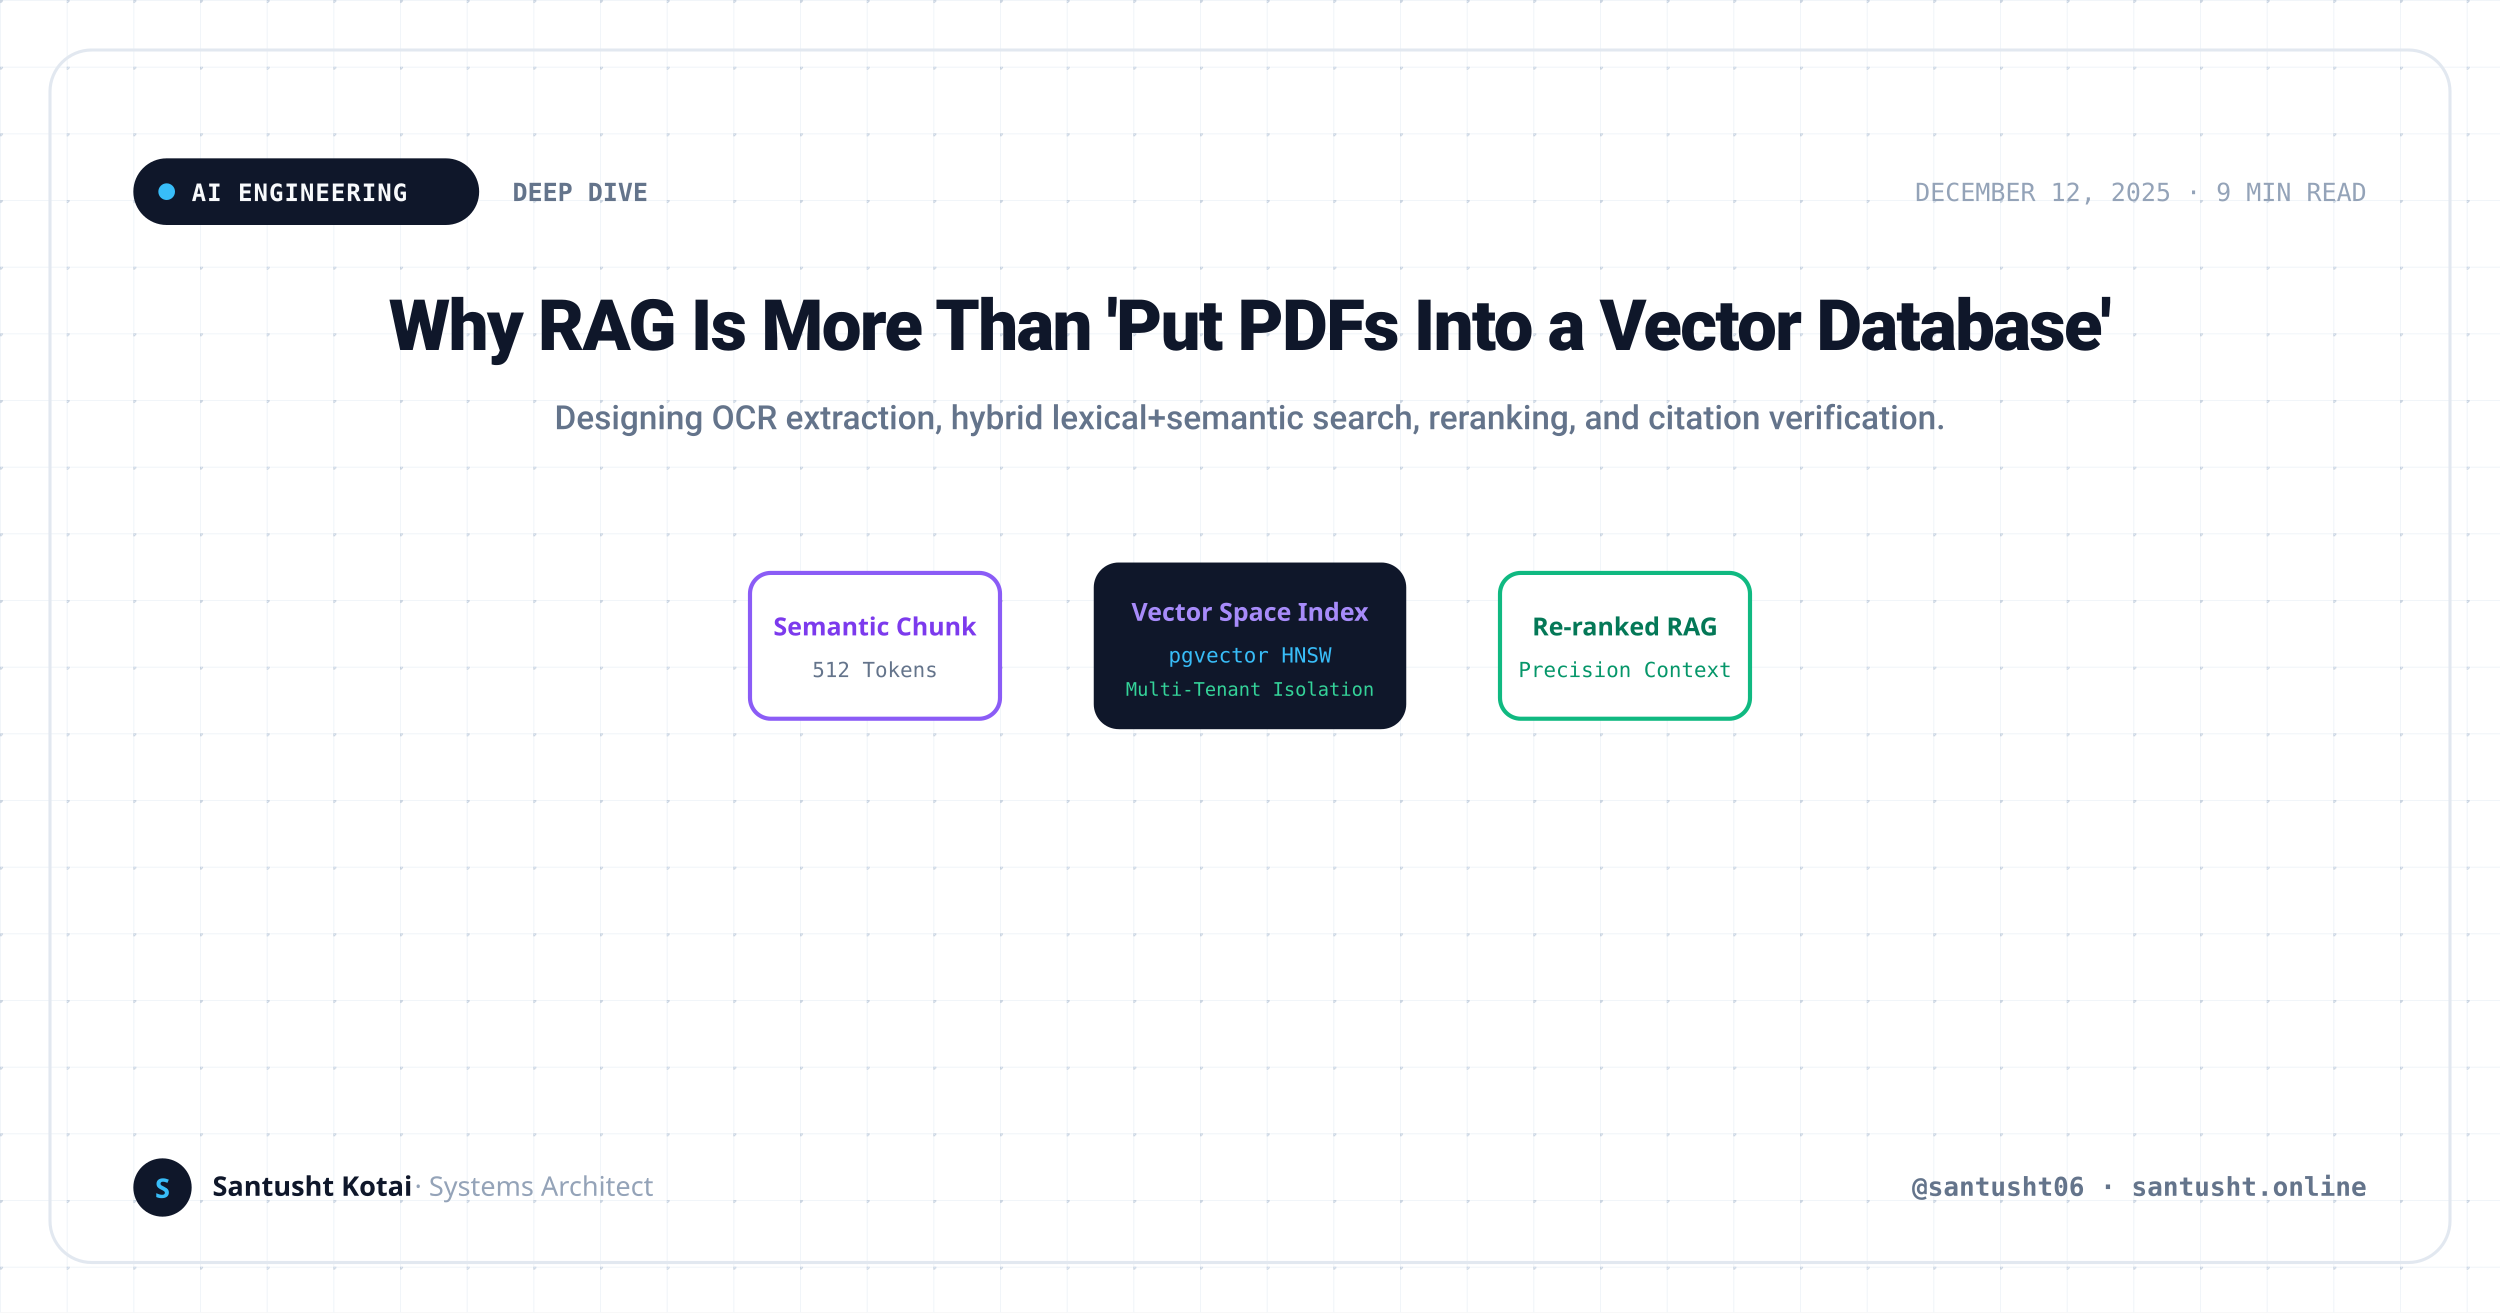
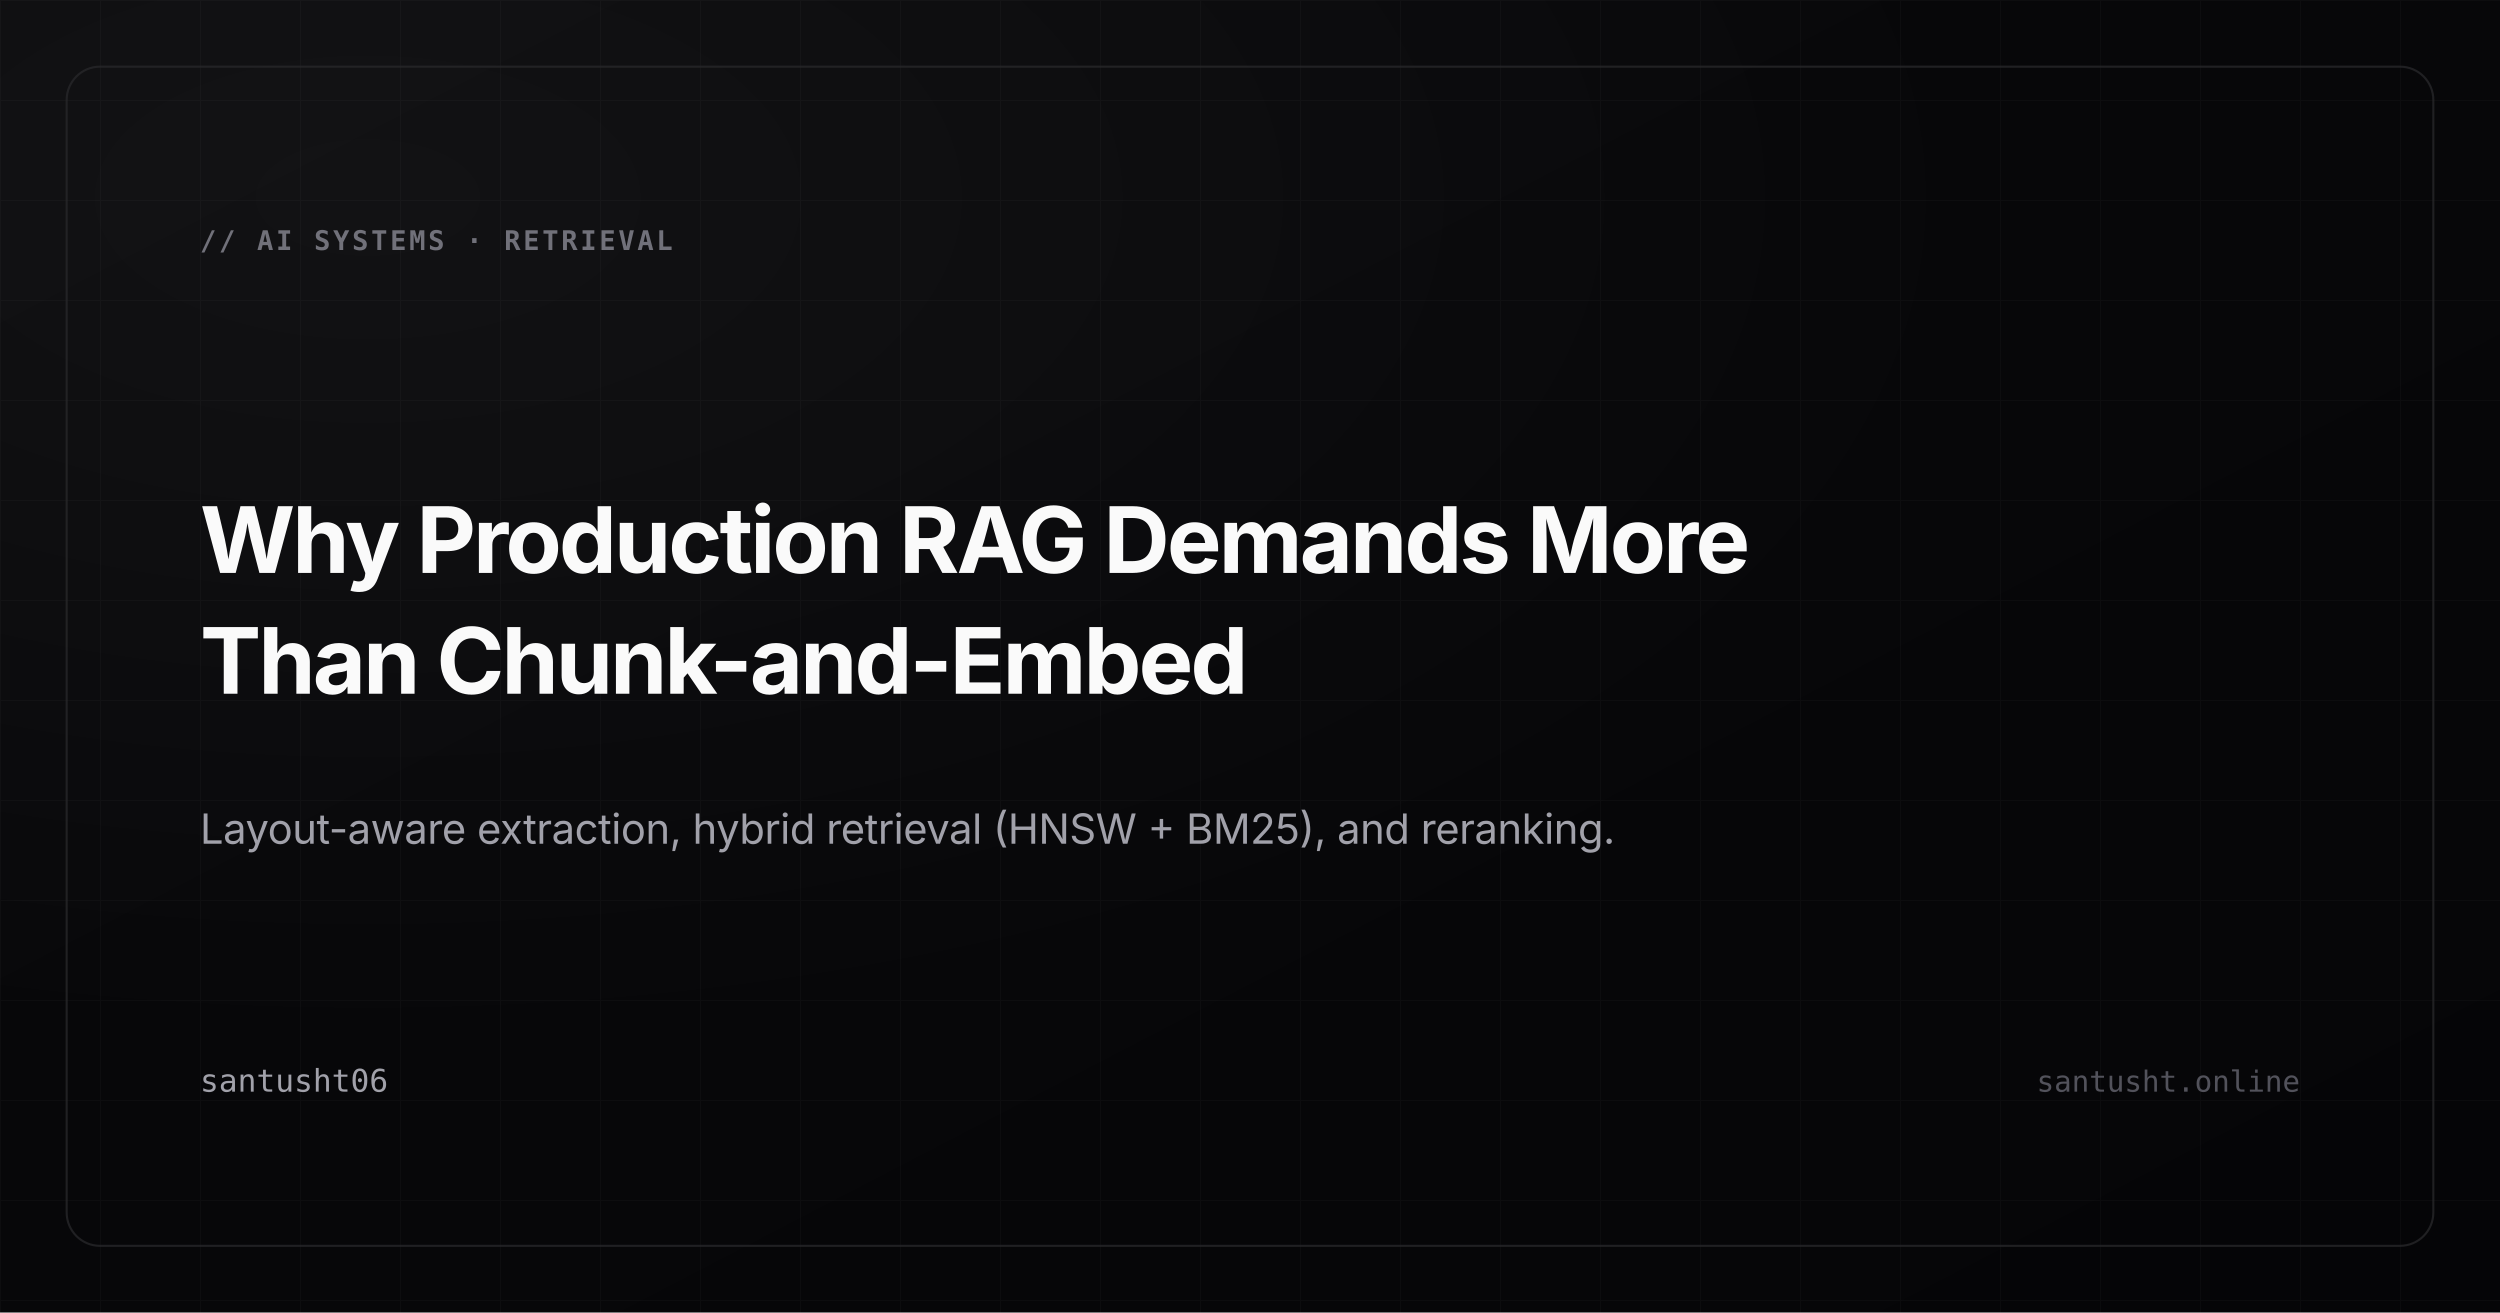
<svg xmlns="http://www.w3.org/2000/svg" viewBox="0 0 1200 630" width="1200" height="630">
  <defs>
-     <pattern id="grid" width="32" height="32" patternUnits="userSpaceOnUse">
-       <path d="M 32 0 L 0 0 0 32" fill="none" stroke="#f1f5f9" stroke-width="1" />
-       <circle cx="0" cy="0" r="1.5" fill="#cbd5e1" />
+     <linearGradient id="bgGradient" x1="0%" y1="0%" x2="100%" y2="100%">
+       <stop offset="0%" stop-color="#09090b" />
+       <stop offset="100%" stop-color="#050507" />
+     </linearGradient>
+     <radialGradient id="topGlow" cx="15%" cy="15%" r="65%">
+       <stop offset="0%" stop-color="#ffffff" stop-opacity="0.04" />
+       <stop offset="100%" stop-color="#ffffff" stop-opacity="0" />
+     </radialGradient>
+     <pattern id="cleanGrid" width="48" height="48" patternUnits="userSpaceOnUse">
+       <path d="M 48 0 L 0 0 0 48" fill="none" stroke="#ffffff" stroke-width="1" stroke-opacity="0.025" />
    </pattern>
-     <marker id="arrow" viewBox="0 0 10 10" refX="6" refY="5" markerWidth="6" markerHeight="6" orient="auto-start-reverse">
-       <path d="M 0 1 L 8 5 L 0 9 z" fill="#94a3b8" />
-     </marker>
-     <marker id="arrowGreen" viewBox="0 0 10 10" refX="6" refY="5" markerWidth="6" markerHeight="6" orient="auto-start-reverse">
-       <path d="M 0 1 L 8 5 L 0 9 z" fill="#10b981" />
-     </marker>
-     <marker id="arrowIndigo" viewBox="0 0 10 10" refX="6" refY="5" markerWidth="6" markerHeight="6" orient="auto-start-reverse">
-       <path d="M 0 1 L 8 5 L 0 9 z" fill="#6366f1" />
-     </marker>
  </defs>
-   <rect width="1200" height="630" fill="#ffffff" />
-   <rect width="1200" height="630" fill="url(#grid)" />
-   <rect x="24" y="24" width="1152" height="582" rx="20" fill="none" stroke="#e2e8f0" stroke-width="1.5" />
-   <g transform="translate(64, 76)">
-     <rect x="0" y="0" width="166" height="32" rx="16" fill="#0f172a" />
-     <circle cx="16" cy="16" r="4" fill="#38bdf8" />
-     <text x="28" y="20.5" font-family="Geist Mono, monospace" font-size="11.5" font-weight="700" fill="#f8fafc" letter-spacing="0.5">AI ENGINEERING</text>
-     <text x="182" y="20.5" font-family="Geist Mono, monospace" font-size="12" font-weight="600" fill="#64748b">DEEP DIVE</text>
-     <text x="1072" y="20.5" text-anchor="end" font-family="Geist Mono, monospace" font-size="12" font-weight="500" fill="#94a3b8">DECEMBER 12, 2025 · 9 MIN READ</text>
+   <rect width="1200" height="630" fill="url(#bgGradient)" />
+   <rect width="1200" height="630" fill="url(#topGlow)" />
+   <rect width="1200" height="630" fill="url(#cleanGrid)" />
+   <rect x="32" y="32" width="1136" height="566" rx="16" fill="none" stroke="#27272a" stroke-width="1" stroke-opacity="0.8" />
+   <g transform="translate(96, 120)">
+     <text font-family="'Geist Mono', 'SF Mono', 'Fira Code', monospace" font-size="13" font-weight="600" fill="#71717a" letter-spacing="0.1em">// AI SYSTEMS · RETRIEVAL</text>
  </g>
-   <g transform="translate(600, 168)">
-     <text x="0" y="0" text-anchor="middle" font-family="-apple-system, BlinkMacSystemFont, 'Segoe UI', Roboto, sans-serif" font-size="34" font-weight="800" fill="#0f172a" letter-spacing="-0.8">
-       Why RAG Is More Than 'Put PDFs Into a Vector Database'
-     </text>
-     <text x="0" y="38" text-anchor="middle" font-family="-apple-system, BlinkMacSystemFont, 'Segoe UI', Roboto, sans-serif" font-size="16" font-weight="500" fill="#64748b">
-       Designing OCR extraction, hybrid lexical+semantic search, reranking, and citation verification.
-     </text>
+   <g>
+     <text x="96" y="275" font-family="-apple-system, BlinkMacSystemFont, 'Inter', 'Segoe UI', Roboto, sans-serif" font-size="44" font-weight="700" fill="#fafafa" letter-spacing="-0.03em">Why Production RAG Demands More</text>
+     <text x="96" y="333" font-family="-apple-system, BlinkMacSystemFont, 'Inter', 'Segoe UI', Roboto, sans-serif" font-size="44" font-weight="700" fill="#fafafa" letter-spacing="-0.03em">Than Chunk-and-Embed</text>
+     <text x="96" y="405" font-family="-apple-system, BlinkMacSystemFont, 'Inter', 'Segoe UI', Roboto, sans-serif" font-size="20" font-weight="400" fill="#a1a1aa" letter-spacing="-0.01em">Layout-aware extraction, hybrid retrieval (HNSW + BM25), and reranking.</text>
  </g>
-   <g transform="translate(600, 310)">
-     <rect x="-240" y="-35" width="120" height="70" rx="10" fill="#fff" stroke="#8b5cf6" stroke-width="2" />
-     <text x="-180" y="-5" text-anchor="middle" font-family="Geist, sans-serif" font-size="12" font-weight="700" fill="#7c3aed">Semantic Chunk</text>
-     <text x="-180" y="15" text-anchor="middle" font-family="Geist Mono, monospace" font-size="10" fill="#64748b">512 Tokens</text>
-     <rect x="-75" y="-40" width="150" height="80" rx="12" fill="#0f172a" />
-     <text x="0" y="-12" text-anchor="middle" font-family="Geist, sans-serif" font-size="12" font-weight="700" fill="#a78bfa">Vector Space Index</text>
-     <text x="0" y="8" text-anchor="middle" font-family="Geist Mono, monospace" font-size="10" fill="#38bdf8">pgvector HNSW</text>
-     <text x="0" y="24" text-anchor="middle" font-family="Geist Mono, monospace" font-size="9" fill="#34d399">Multi-Tenant Isolation</text>
-     <rect x="120" y="-35" width="120" height="70" rx="10" fill="#fff" stroke="#10b981" stroke-width="2" />
-     <text x="180" y="-5" text-anchor="middle" font-family="Geist, sans-serif" font-size="12" font-weight="700" fill="#047857">Re-ranked RAG</text>
-     <text x="180" y="15" text-anchor="middle" font-family="Geist Mono, monospace" font-size="10" fill="#059669">Precision Context</text>
-   </g>
-   <g transform="translate(64, 556)">
-     <circle cx="14" cy="14" r="14" fill="#0f172a" />
-     <text x="14" y="19" text-anchor="middle" font-family="Geist, sans-serif" font-size="13" font-weight="800" fill="#38bdf8">S</text>
-     <text x="38" y="18" font-family="Geist, sans-serif" font-size="13" font-weight="700" fill="#0f172a">Santusht Kotai</text>
-     <text x="135" y="18" font-family="Geist, sans-serif" font-size="13" font-weight="400" fill="#94a3b8">· Systems Architect</text>
-     <text x="1072" y="18" text-anchor="end" font-family="Geist Mono, monospace" font-size="12.5" font-weight="600" fill="#64748b">@santusht06 · santusht.online</text>
+   <g transform="translate(96, 524)">
+     <text font-family="'Geist Mono', 'SF Mono', 'Fira Code', monospace" font-size="15" font-weight="500" fill="#a1a1aa">santusht06</text>
+     <text x="1008" y="0" text-anchor="end" font-family="'Geist Mono', 'SF Mono', 'Fira Code', monospace" font-size="14" font-weight="400" fill="#52525b">santusht.online</text>
  </g>
</svg>
